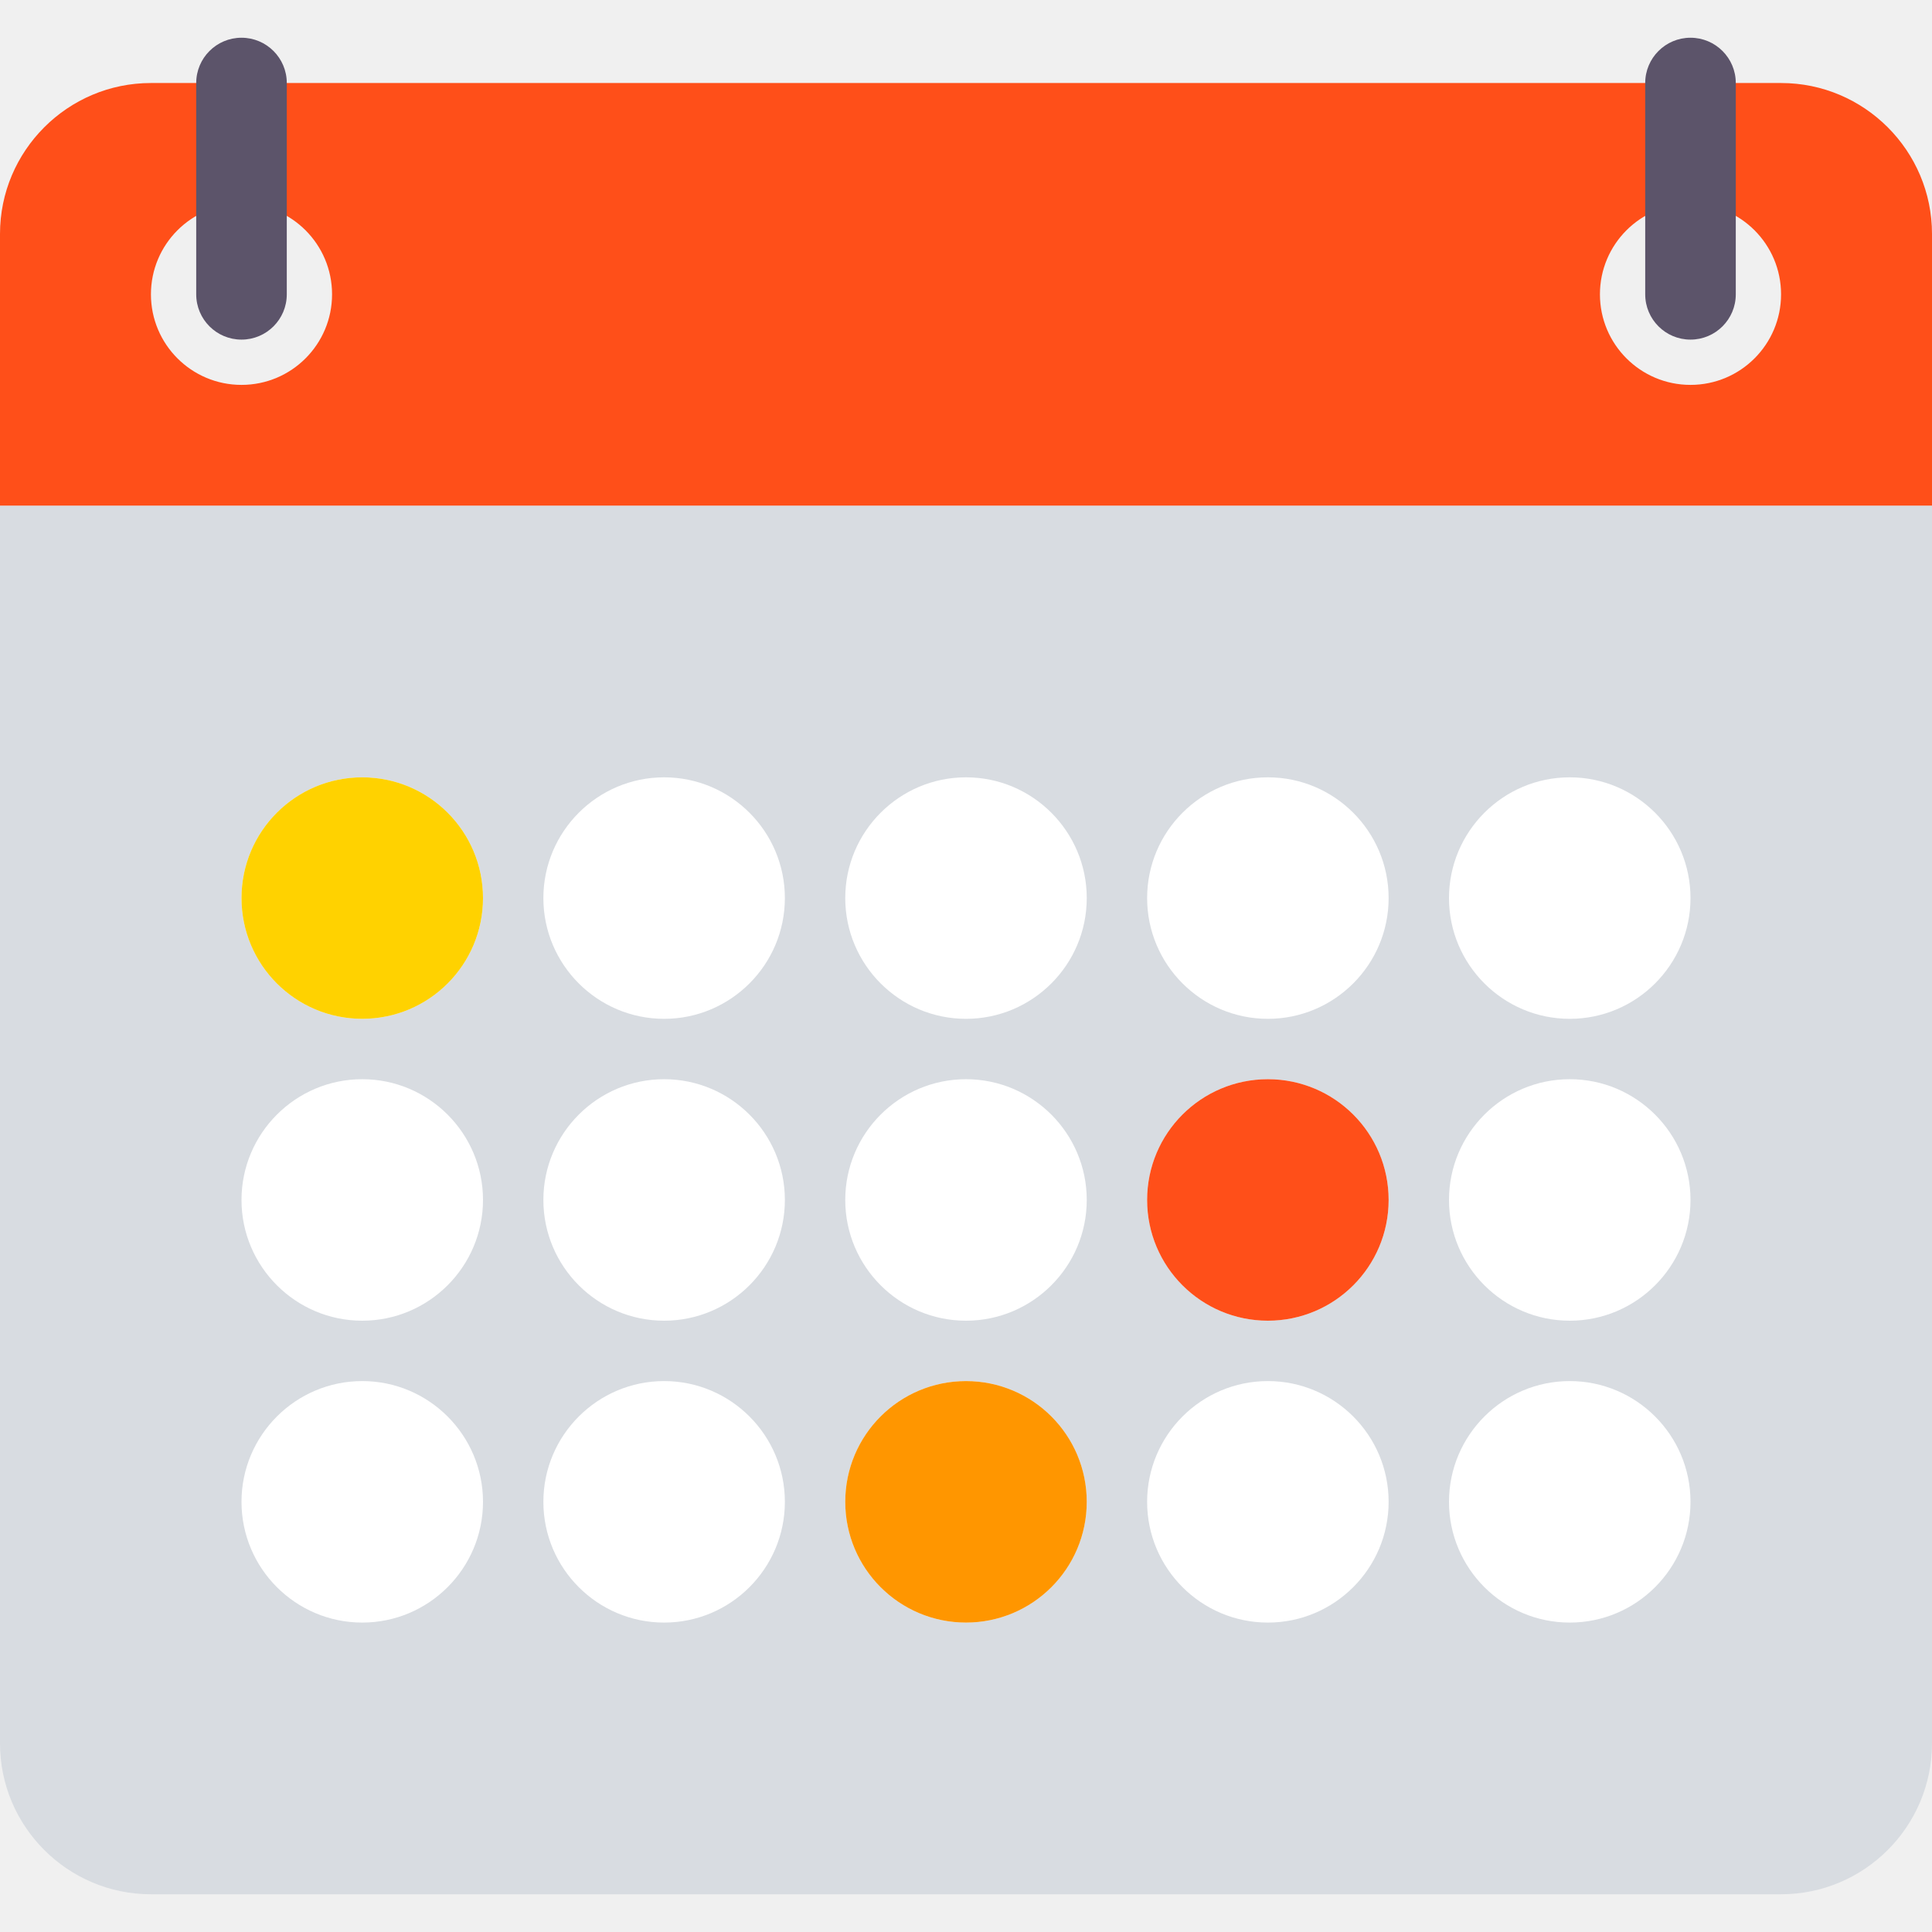
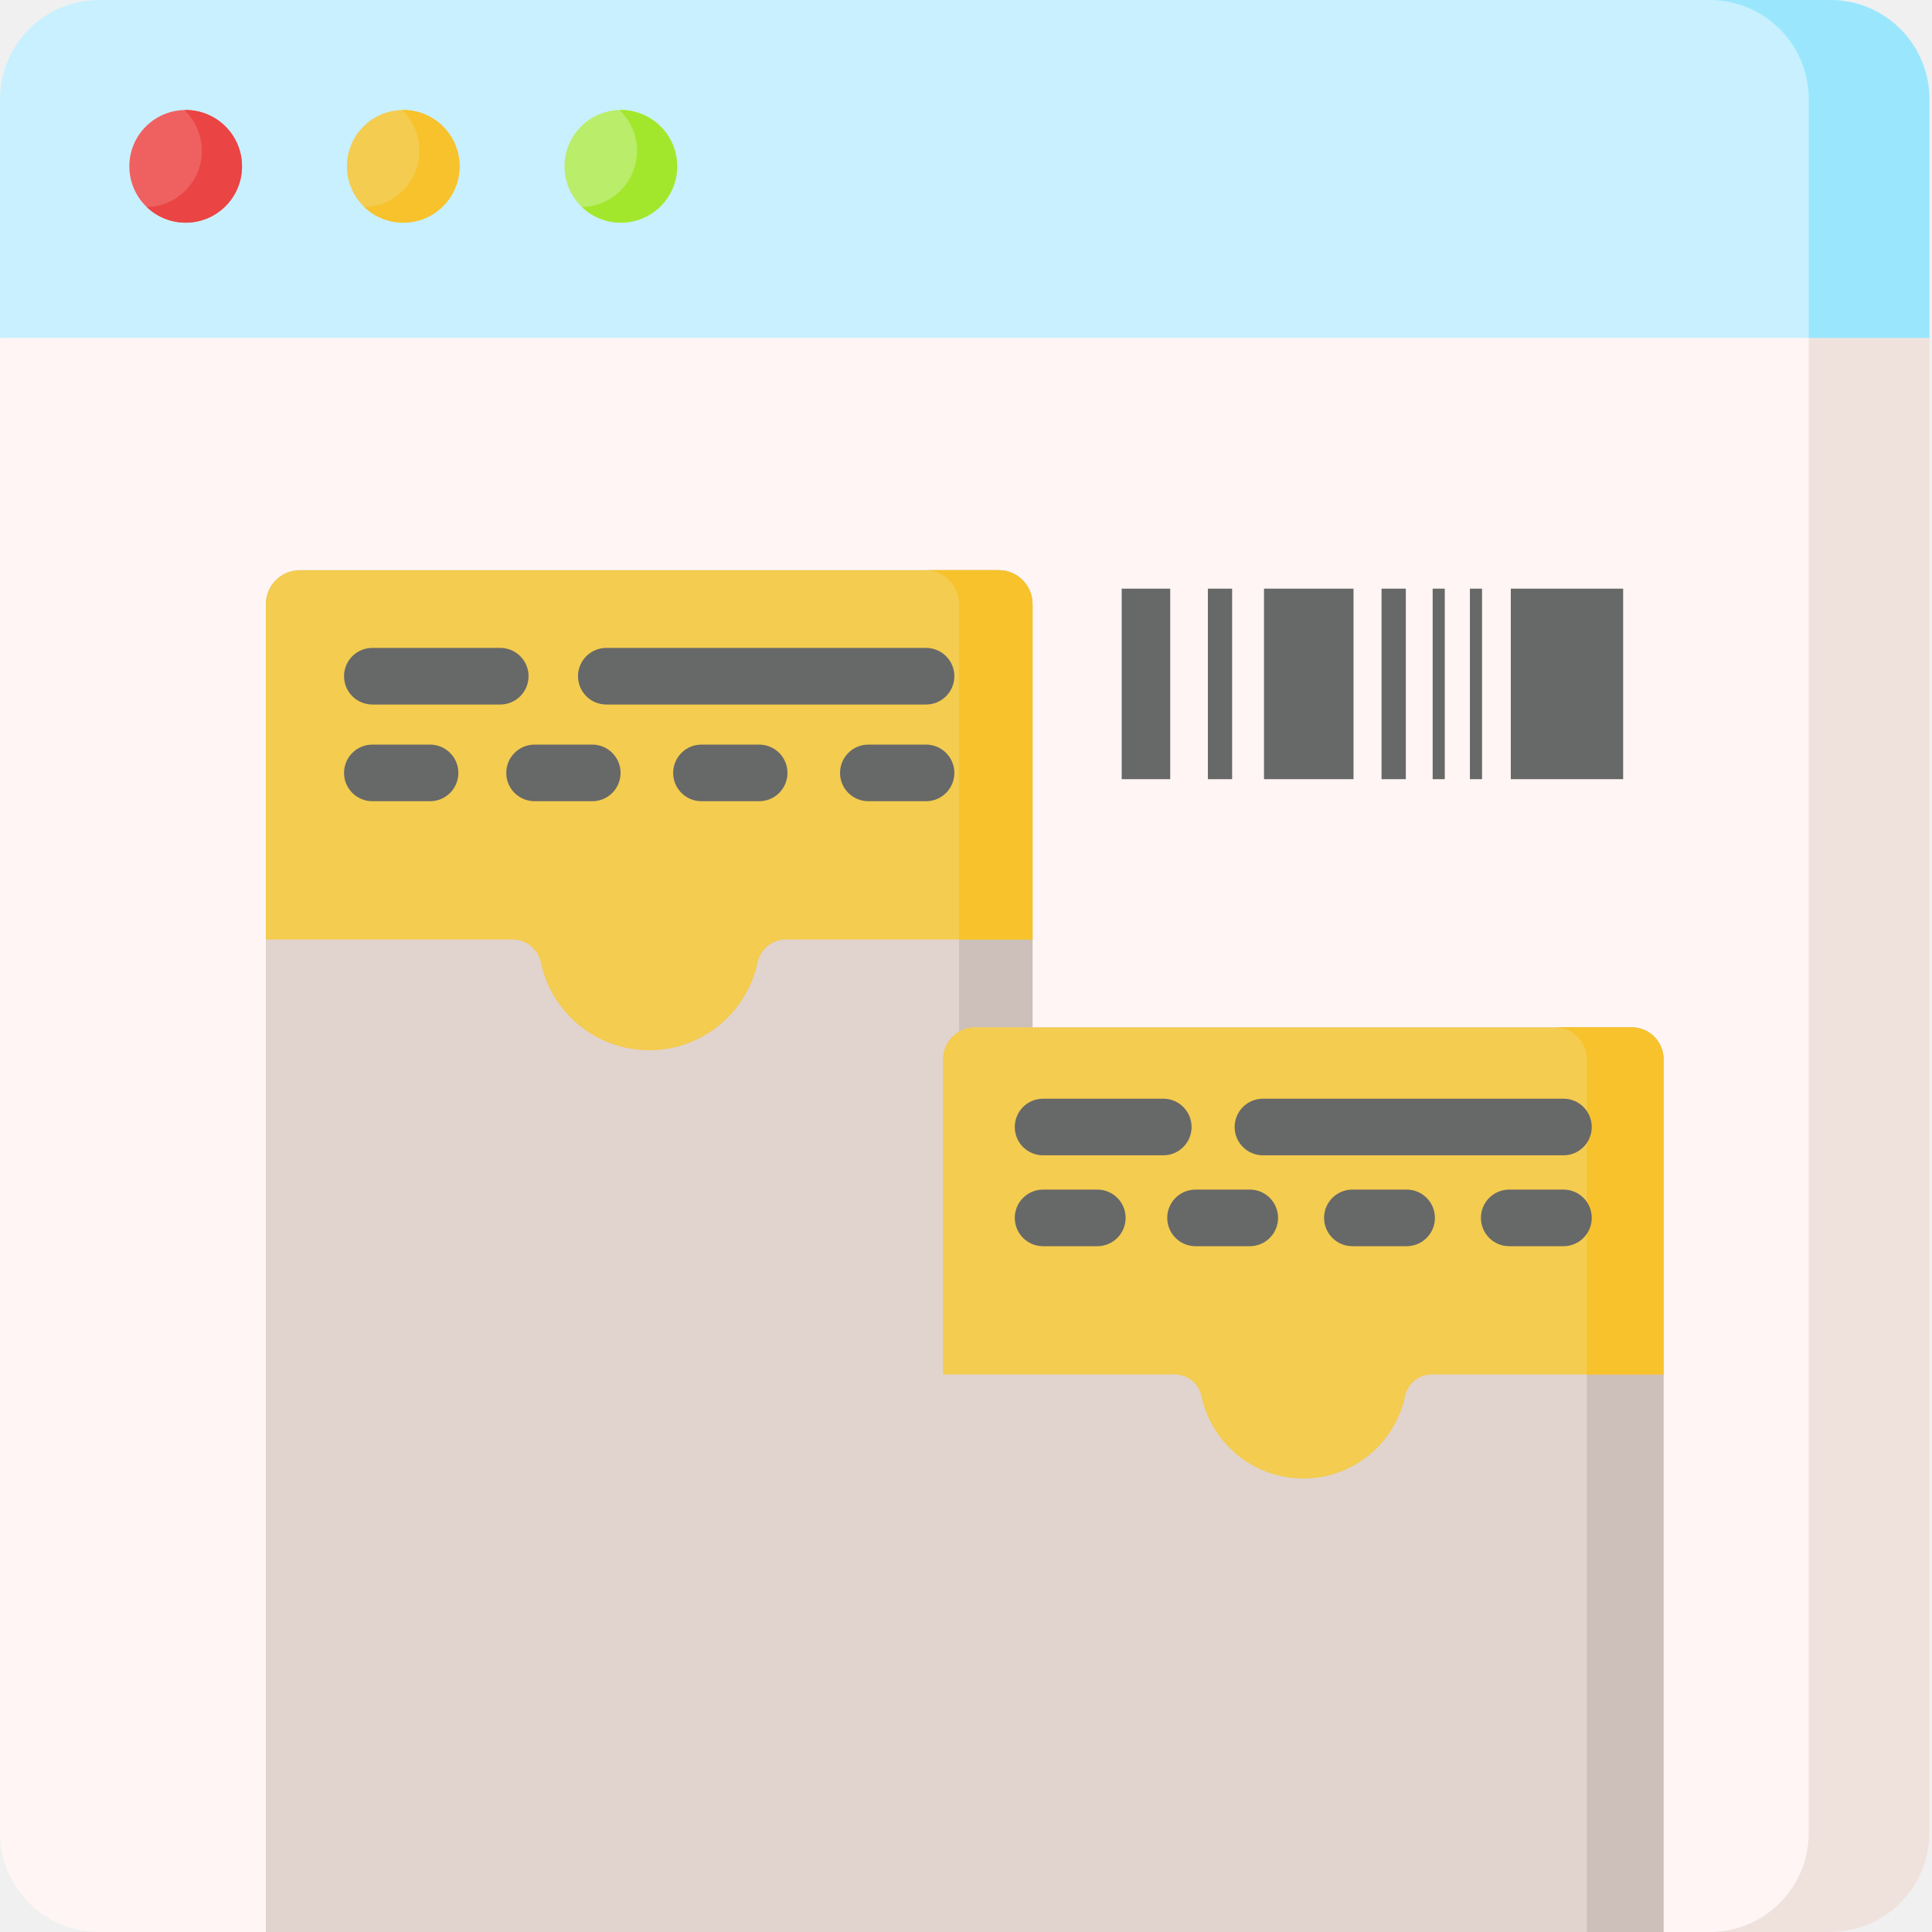
- <svg xmlns="http://www.w3.org/2000/svg" version="1.1" id="Capa_1" x="0px" y="0px" viewBox="0 0 512 512" style="enable-background:new 0 0 512 512;" xml:space="preserve">
-   <g>
-     <g>
-       <path style="fill:#D8DCE1;" d="M0,134v328c0,22.055,17.945,40,40,40h432c22.055,0,40-17.945,40-40V134H0z" />
-     </g>
-     <g>
-       <path style="fill:#FF4F19;" d="M472,22H40C17.945,22,0,39.945,0,62v72h512V62C512,39.945,494.054,22,472,22z M64,102    c-13.255,0-24-10.745-24-24s10.745-24,24-24s24,10.745,24,24S77.255,102,64,102z M448,102c-13.255,0-24-10.745-24-24    s10.745-24,24-24s24,10.745,24,24S461.255,102,448,102z" />
-     </g>
-     <g>
-       <g>
-         <path style="fill:#FFFFFF;" d="M256,206c-17.648,0-32,14.352-32,32s14.352,32,32,32s32-14.352,32-32S273.648,206,256,206z" />
-       </g>
-       <g>
-         <path style="fill:#FFFFFF;" d="M176,206c-17.648,0-32,14.352-32,32s14.352,32,32,32s32-14.352,32-32S193.648,206,176,206z" />
-       </g>
-       <g>
-         <path style="fill:#FFFFFF;" d="M96,206c-17.648,0-32,14.352-32,32s14.352,32,32,32s32-14.352,32-32S113.648,206,96,206z" />
-       </g>
-       <g>
-         <path style="fill:#FFFFFF;" d="M336,206c-17.648,0-32,14.352-32,32s14.352,32,32,32c17.648,0,32-14.352,32-32     S353.648,206,336,206z" />
-       </g>
-       <g>
-         <path style="fill:#FFFFFF;" d="M416,270c17.648,0,32-14.352,32-32s-14.352-32-32-32c-17.648,0-32,14.352-32,32     S398.351,270,416,270z" />
-       </g>
-       <g>
-         <path style="fill:#FFFFFF;" d="M256,286c-17.648,0-32,14.352-32,32s14.352,32,32,32s32-14.352,32-32S273.648,286,256,286z" />
-       </g>
-       <g>
-         <path style="fill:#FFFFFF;" d="M176,286c-17.648,0-32,14.352-32,32s14.352,32,32,32s32-14.352,32-32S193.648,286,176,286z" />
-       </g>
-       <g>
-         <path style="fill:#FFFFFF;" d="M96,286c-17.648,0-32,14.352-32,32s14.352,32,32,32s32-14.352,32-32S113.648,286,96,286z" />
-       </g>
-       <g>
-         <path style="fill:#FFFFFF;" d="M336,286c-17.648,0-32,14.352-32,32s14.352,32,32,32c17.648,0,32-14.352,32-32     S353.648,286,336,286z" />
-       </g>
-       <g>
-         <path style="fill:#FFFFFF;" d="M416,286c-17.648,0-32,14.352-32,32s14.352,32,32,32c17.648,0,32-14.352,32-32     S433.648,286,416,286z" />
-       </g>
-       <g>
-         <path style="fill:#FFFFFF;" d="M256,366c-17.648,0-32,14.352-32,32c0,17.648,14.352,32,32,32s32-14.352,32-32     C288,380.351,273.648,366,256,366z" />
-       </g>
-       <g>
-         <path style="fill:#FFFFFF;" d="M176,366c-17.648,0-32,14.352-32,32c0,17.648,14.352,32,32,32s32-14.352,32-32     C208,380.351,193.648,366,176,366z" />
-       </g>
-       <g>
-         <path style="fill:#FFFFFF;" d="M96,366c-17.648,0-32,14.352-32,32c0,17.648,14.352,32,32,32s32-14.352,32-32     C128,380.351,113.648,366,96,366z" />
-       </g>
-       <g>
-         <path style="fill:#FFFFFF;" d="M336,366c-17.648,0-32,14.352-32,32c0,17.648,14.352,32,32,32c17.648,0,32-14.352,32-32     C368,380.351,353.648,366,336,366z" />
-       </g>
-       <g>
-         <path style="fill:#FFFFFF;" d="M416,366c-17.648,0-32,14.352-32,32c0,17.648,14.352,32,32,32c17.648,0,32-14.352,32-32     C448,380.351,433.648,366,416,366z" />
-       </g>
-     </g>
-     <g>
-       <g>
-         <path style="fill:#5C546A;" d="M64,90c-6.625,0-12-5.371-12-12V22c0-6.629,5.375-12,12-12s12,5.371,12,12v56     C76,84.629,70.625,90,64,90z" />
-       </g>
-     </g>
-     <g>
-       <g>
-         <path style="fill:#5C546A;" d="M448,90c-6.625,0-12-5.371-12-12V22c0-6.629,5.375-12,12-12s12,5.371,12,12v56     C460,84.629,454.625,90,448,90z" />
-       </g>
-     </g>
-     <g>
-       <circle style="fill:#FFD200;" cx="96" cy="238" r="32" />
-     </g>
-     <g>
-       <circle style="fill:#FF9600;" cx="256" cy="398" r="32" />
-     </g>
-     <g>
-       <circle style="fill:#FF4F19;" cx="336" cy="318" r="32" />
-     </g>
+ <svg xmlns="http://www.w3.org/2000/svg" height="512pt" viewBox="0 0 512 512" width="512pt">
+   <path d="m485.059 512h-458.812c-14.496 0-26.246-11.754-26.246-26.246l.004-459.508c0-14.496 11.75-26.246 26.246-26.246h458.812c14.496 0 26.246 11.75 26.246 26.246l-.004 459.508c0 14.492-11.75 26.246-26.246 26.246zm0 0" fill="#fff5f5" />
+   <path d="m70.453 512v-351.91c0-4.969 4.027-8.992 8.996-8.992h185.195c4.965 0 8.992 4.023 8.992 8.992v351.91zm0 0" fill="#e1d3ce" />
+   <path d="m273.637 160.086v351.91h-19.461v-351.91c0-4.961-4.031-8.988-8.992-8.988h19.461c4.961 0 8.992 4.027 8.992 8.988zm0 0" fill="#cdbfba" />
+   <path d="m208.277 248.977h65.359v-88.887c0-4.969-4.027-8.992-8.996-8.992h-185.191c-4.969 0-8.996 4.023-8.996 8.992v88.887h65.359c3.656 0 6.77 2.578 7.531 6.152 2.828 13.254 14.605 23.195 28.699 23.195 14.102 0 25.875-9.941 28.703-23.195.762-3.574 3.875-6.152 7.531-6.152zm0 0" fill="#f3cc50" />
+   <path d="m273.637 160.086v88.891h-19.461v-88.891c0-4.961-4.031-8.988-8.992-8.988h19.461c4.961 0 8.992 4.027 8.992 8.988zm0 0" fill="#f7c22c" />
+   <path d="m245.414 186.703h-84.734c-4.145 0-7.5-3.359-7.5-7.5 0-4.145 3.355-7.5 7.5-7.5h84.734c4.141 0 7.5 3.355 7.5 7.5 0 4.141-3.359 7.5-7.5 7.5zm0 0" fill="#676868" />
+   <path d="m132.57 186.703h-33.895c-4.141 0-7.5-3.359-7.5-7.5 0-4.145 3.359-7.5 7.5-7.5h33.895c4.141 0 7.5 3.355 7.5 7.5 0 4.141-3.359 7.5-7.5 7.5zm0 0" fill="#676868" />
+   <path d="m113.973 212.328h-15.297c-4.141 0-7.5-3.355-7.5-7.5 0-4.141 3.359-7.5 7.5-7.5h15.293c4.145 0 7.5 3.359 7.5 7.5 0 4.145-3.355 7.5-7.496 7.5zm0 0" fill="#676868" />
+   <path d="m156.957 212.328h-15.293c-4.141 0-7.5-3.355-7.5-7.5 0-4.141 3.359-7.5 7.5-7.5h15.293c4.145 0 7.5 3.359 7.5 7.5 0 4.145-3.355 7.5-7.5 7.5zm0 0" fill="#676868" />
+   <path d="m201.188 212.328h-15.293c-4.145 0-7.5-3.355-7.5-7.5 0-4.141 3.355-7.5 7.5-7.5h15.293c4.141 0 7.5 3.359 7.5 7.5 0 4.145-3.359 7.5-7.5 7.5zm0 0" fill="#676868" />
+   <path d="m245.414 212.328h-15.293c-4.145 0-7.5-3.355-7.5-7.5 0-4.141 3.355-7.5 7.5-7.5h15.293c4.141 0 7.5 3.359 7.5 7.5 0 4.145-3.359 7.5-7.5 7.5zm0 0" fill="#676868" />
+   <path d="m249.902 512v-231.293c0-4.668 3.785-8.453 8.453-8.453h174.047c4.668 0 8.453 3.785 8.453 8.453v231.293zm0 0" fill="#e1d3ce" />
+   <path d="m440.855 280.707v231.289h-20.332v-231.289c0-4.672-3.777-8.453-8.449-8.453h20.332c4.668 0 8.449 3.781 8.449 8.453zm0 0" fill="#cdbfba" />
+   <path d="m379.43 364.242h61.426v-83.535c0-4.668-3.781-8.453-8.449-8.453h-174.051c-4.668 0-8.453 3.785-8.453 8.453v83.535h61.426c3.434 0 6.363 2.426 7.078 5.781 2.656 12.457 13.727 21.801 26.973 21.801 13.25 0 24.32-9.344 26.977-21.801.715-3.355 3.641-5.781 7.074-5.781zm0 0" fill="#f3cc50" />
+   <path d="m440.855 280.707v83.539h-20.332v-83.539c0-4.672-3.777-8.453-8.449-8.453h20.332c4.668 0 8.449 3.781 8.449 8.453zm0 0" fill="#f7c22c" />
+   <g fill="#676868">
+     <path d="m414.332 306.168h-79.637c-4.141 0-7.5-3.355-7.5-7.5 0-4.141 3.359-7.5 7.5-7.5h79.637c4.145 0 7.5 3.359 7.5 7.5 0 4.145-3.355 7.5-7.5 7.5zm0 0" />
+     <path d="m308.281 306.168h-31.855c-4.141 0-7.5-3.355-7.5-7.5 0-4.141 3.359-7.5 7.5-7.5h31.855c4.141 0 7.5 3.359 7.5 7.5 0 4.145-3.359 7.5-7.5 7.5zm0 0" />
+     <path d="m290.801 330.254h-14.375c-4.141 0-7.5-3.359-7.5-7.5 0-4.145 3.359-7.5 7.5-7.5h14.375c4.145 0 7.5 3.355 7.5 7.5 0 4.141-3.359 7.5-7.5 7.5zm0 0" />
+     <path d="m331.199 330.254h-14.371c-4.145 0-7.5-3.359-7.5-7.5 0-4.145 3.355-7.5 7.5-7.5h14.371c4.145 0 7.5 3.355 7.5 7.5 0 4.141-3.355 7.5-7.5 7.5zm0 0" />
+     <path d="m372.766 330.254h-14.371c-4.145 0-7.5-3.359-7.5-7.5 0-4.145 3.355-7.5 7.5-7.5h14.371c4.145 0 7.5 3.355 7.5 7.5 0 4.141-3.355 7.5-7.5 7.5zm0 0" />
+     <path d="m414.332 330.254h-14.371c-4.145 0-7.5-3.359-7.5-7.5 0-4.145 3.355-7.5 7.5-7.5h14.371c4.145 0 7.5 3.355 7.5 7.5 0 4.141-3.355 7.5-7.5 7.5zm0 0" />
+     <path d="m297.262 156h12.859v50.488h-12.859zm0 0" />
+     <path d="m334.973 156h23.727v50.488h-23.727zm0 0" />
+     <path d="m400.375 156h29.777v50.488h-29.777zm0 0" />
+     <path d="m320.098 156h6.43v50.488h-6.43zm0 0" />
+     <path d="m366.125 156h6.43v50.488h-6.43zm0 0" />
+     <path d="m379.668 156h3.215v50.488h-3.215zm0 0" />
+     <path d="m389.543 156h3.215v50.488h-3.215zm0 0" />
  </g>
-   <g>
- </g>
-   <g>
- </g>
-   <g>
- </g>
-   <g>
- </g>
-   <g>
- </g>
-   <g>
- </g>
-   <g>
- </g>
-   <g>
- </g>
-   <g>
- </g>
-   <g>
- </g>
-   <g>
- </g>
-   <g>
- </g>
-   <g>
- </g>
-   <g>
- </g>
-   <g>
- </g>
+   <path d="m511.305 26.242-.004 459.508c0 14.496-11.75 26.25-26.238 26.25h-31.98c14.496 0 26.246-11.754 26.246-26.25l.004-459.508c0-14.484-11.75-26.238-26.246-26.238h31.98c14.488 0 26.238 11.754 26.238 26.238zm0 0" fill="#efe2dd" />
+   <path d="m511.309 89.543h-511.305v-63.297c0-14.496 11.75-26.246 26.246-26.246h458.812c14.496 0 26.246 11.75 26.246 26.246zm0 0" fill="#c9f0ff" />
+   <path d="m511.305 26.242v63.305h-31.969v-63.305c0-14.484-11.754-26.238-26.25-26.238h31.98c14.488 0 26.238 11.754 26.238 26.238zm0 0" fill="#9ae7fd" />
+   <path d="m64.137 44.082c0 8.246-6.684 14.93-14.93 14.93-8.246 0-14.93-6.684-14.93-14.93 0-8.246 6.684-14.93 14.93-14.93 8.246 0 14.93 6.684 14.93 14.93zm0 0" fill="#ef6161" />
+   <path d="m121.797 44.082c0 8.246-6.684 14.93-14.93 14.93-8.242 0-14.93-6.684-14.93-14.93 0-8.246 6.688-14.93 14.93-14.93 8.246 0 14.93 6.684 14.93 14.93zm0 0" fill="#f3cc50" />
+   <path d="m179.461 44.082c0 8.246-6.688 14.93-14.93 14.93-8.246 0-14.93-6.684-14.93-14.93 0-8.246 6.684-14.93 14.93-14.93 8.242 0 14.93 6.684 14.93 14.93zm0 0" fill="#baed6a" />
+   <path d="m64.133 44.086c0 8.242-6.68 14.922-14.918 14.922-3.992 0-7.625-1.566-10.301-4.129 8.074-.176 14.578-6.781 14.578-14.91 0-4.258-1.777-8.086-4.629-10.805.113-.008.238-.008.352-.008 8.238 0 14.918 6.676 14.918 14.93zm0 0" fill="#ea4444" />
+   <path d="m121.797 44.086c0 8.242-6.68 14.922-14.93 14.922-3.992 0-7.613-1.566-10.301-4.129 8.09-.176 14.59-6.781 14.59-14.91 0-4.258-1.777-8.086-4.629-10.805.113-.008.227-.008.34-.008 8.25 0 14.93 6.676 14.93 14.93zm0 0" fill="#f7c22c" />
+   <path d="m179.461 44.086c0 8.242-6.688 14.922-14.93 14.922-3.992 0-7.613-1.566-10.301-4.129 8.09-.176 14.582-6.781 14.582-14.91 0-4.258-1.781-8.086-4.629-10.805.109-.008.234-.008.348-.008 8.242 0 14.93 6.676 14.93 14.93zm0 0" fill="#a3e72d" />
</svg>
